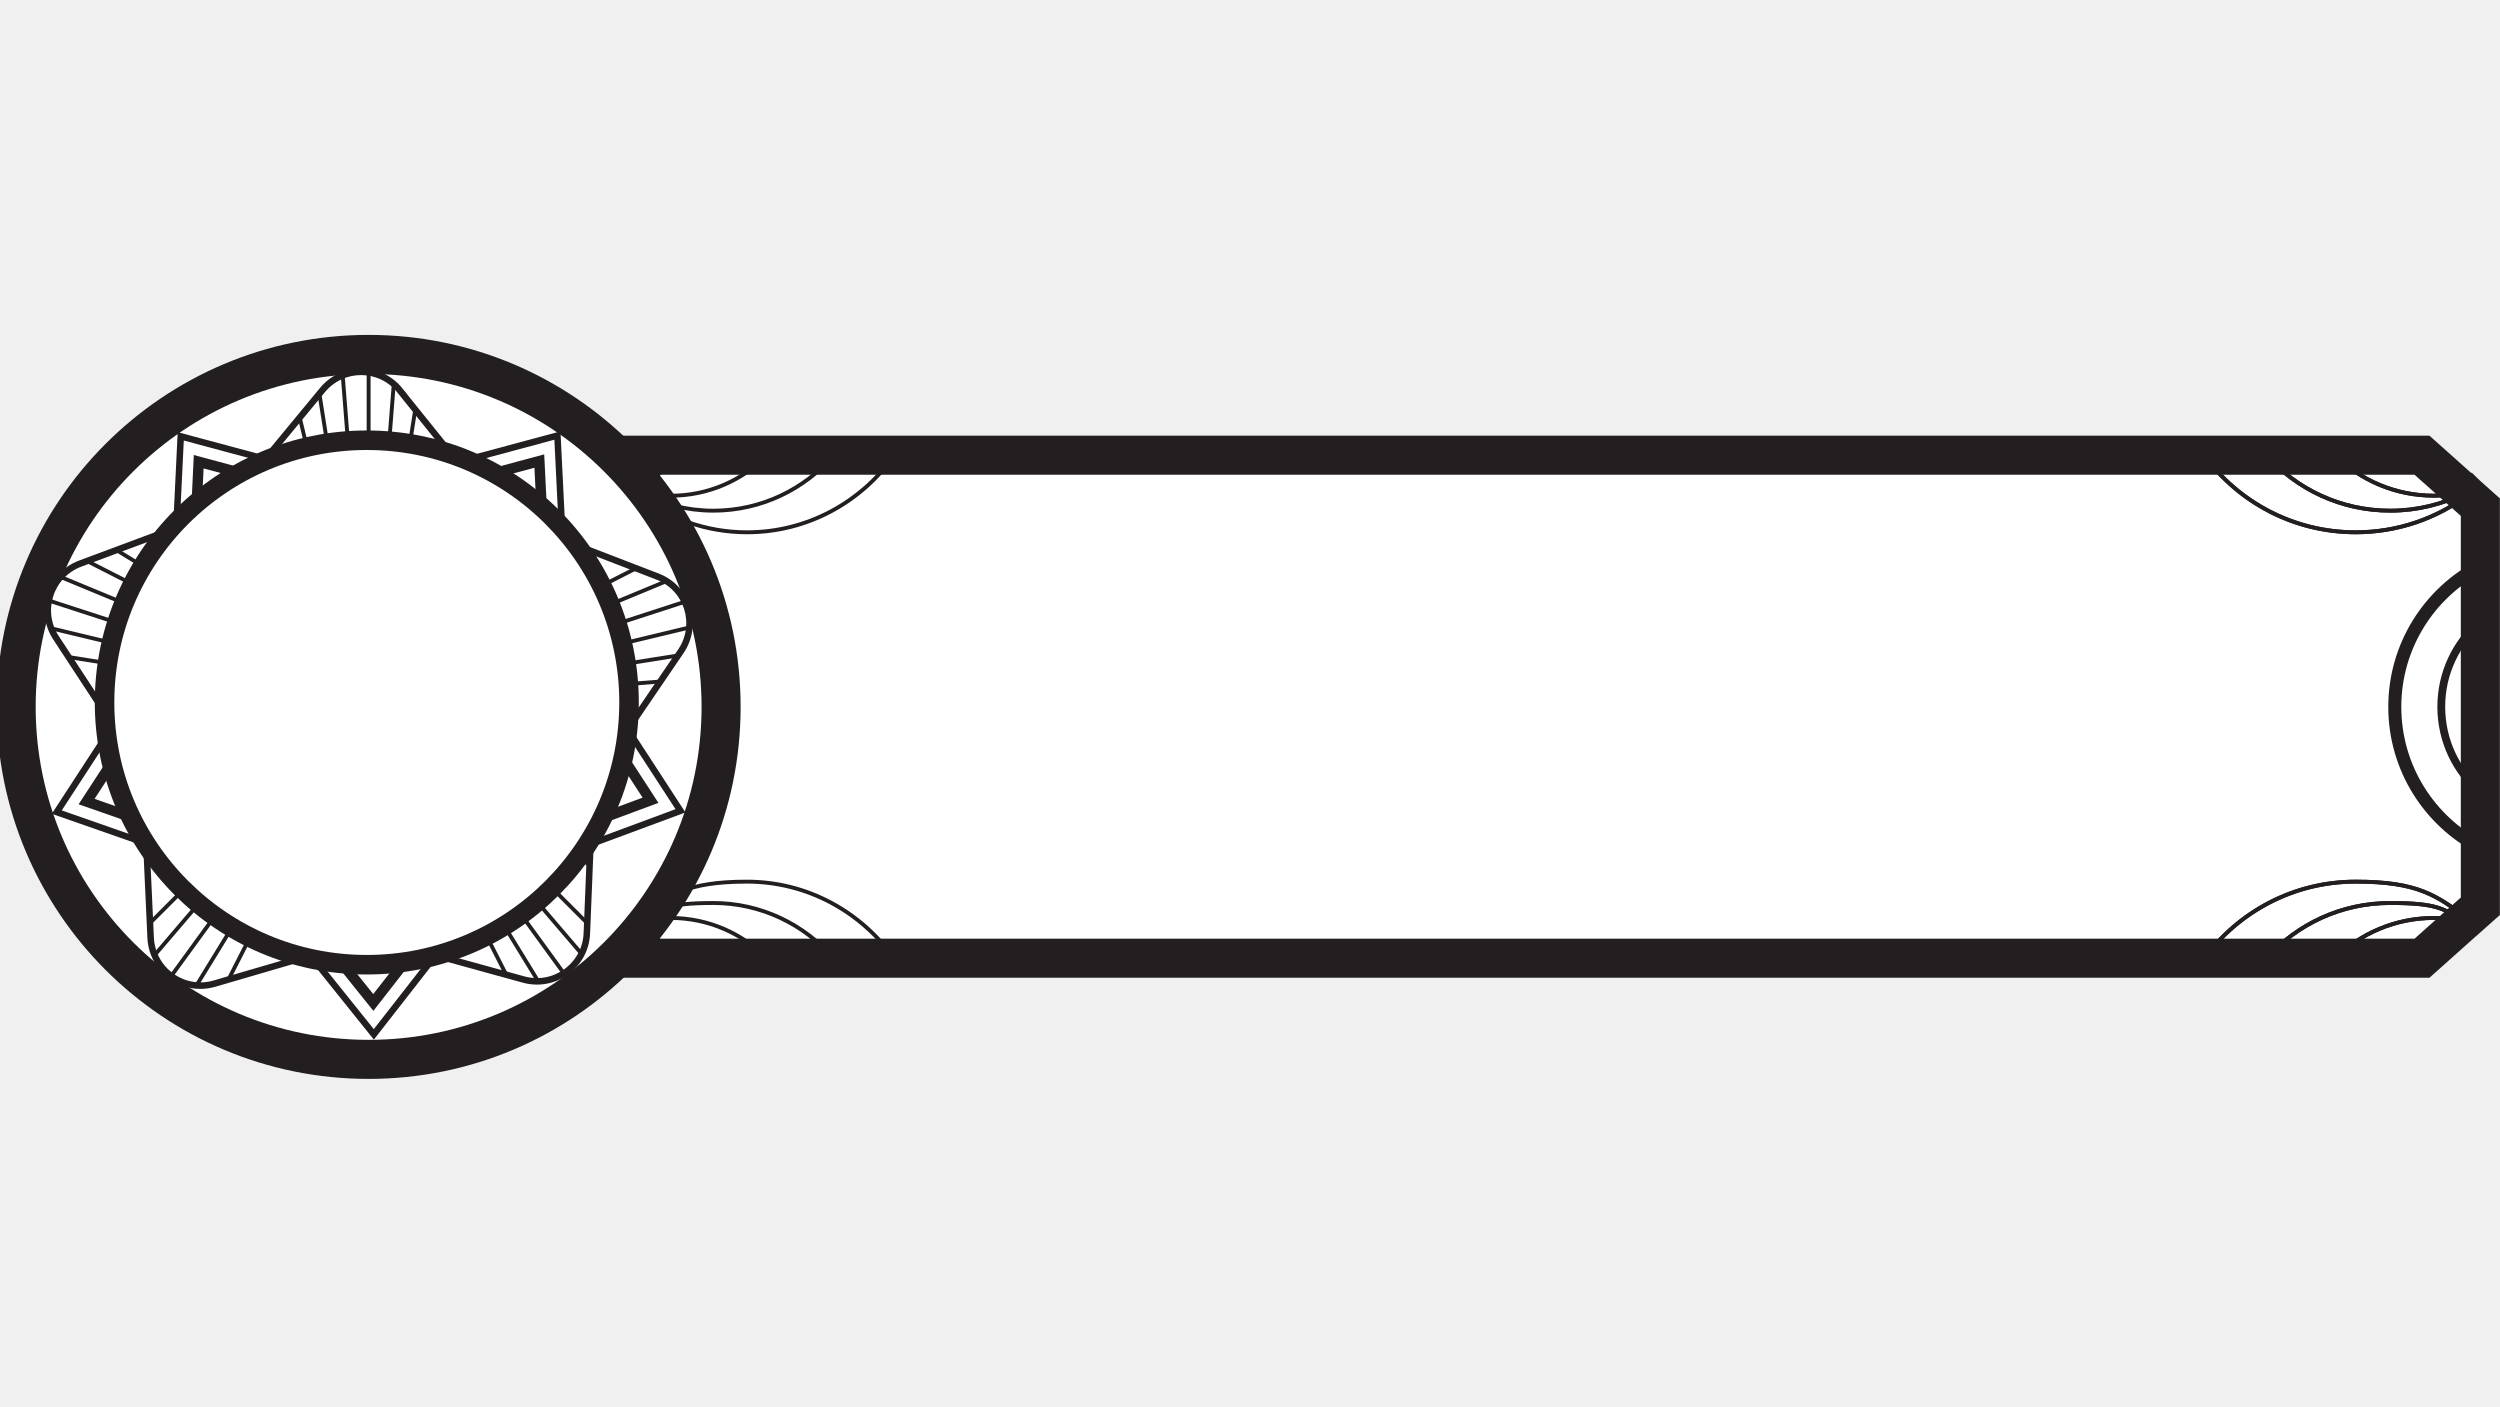
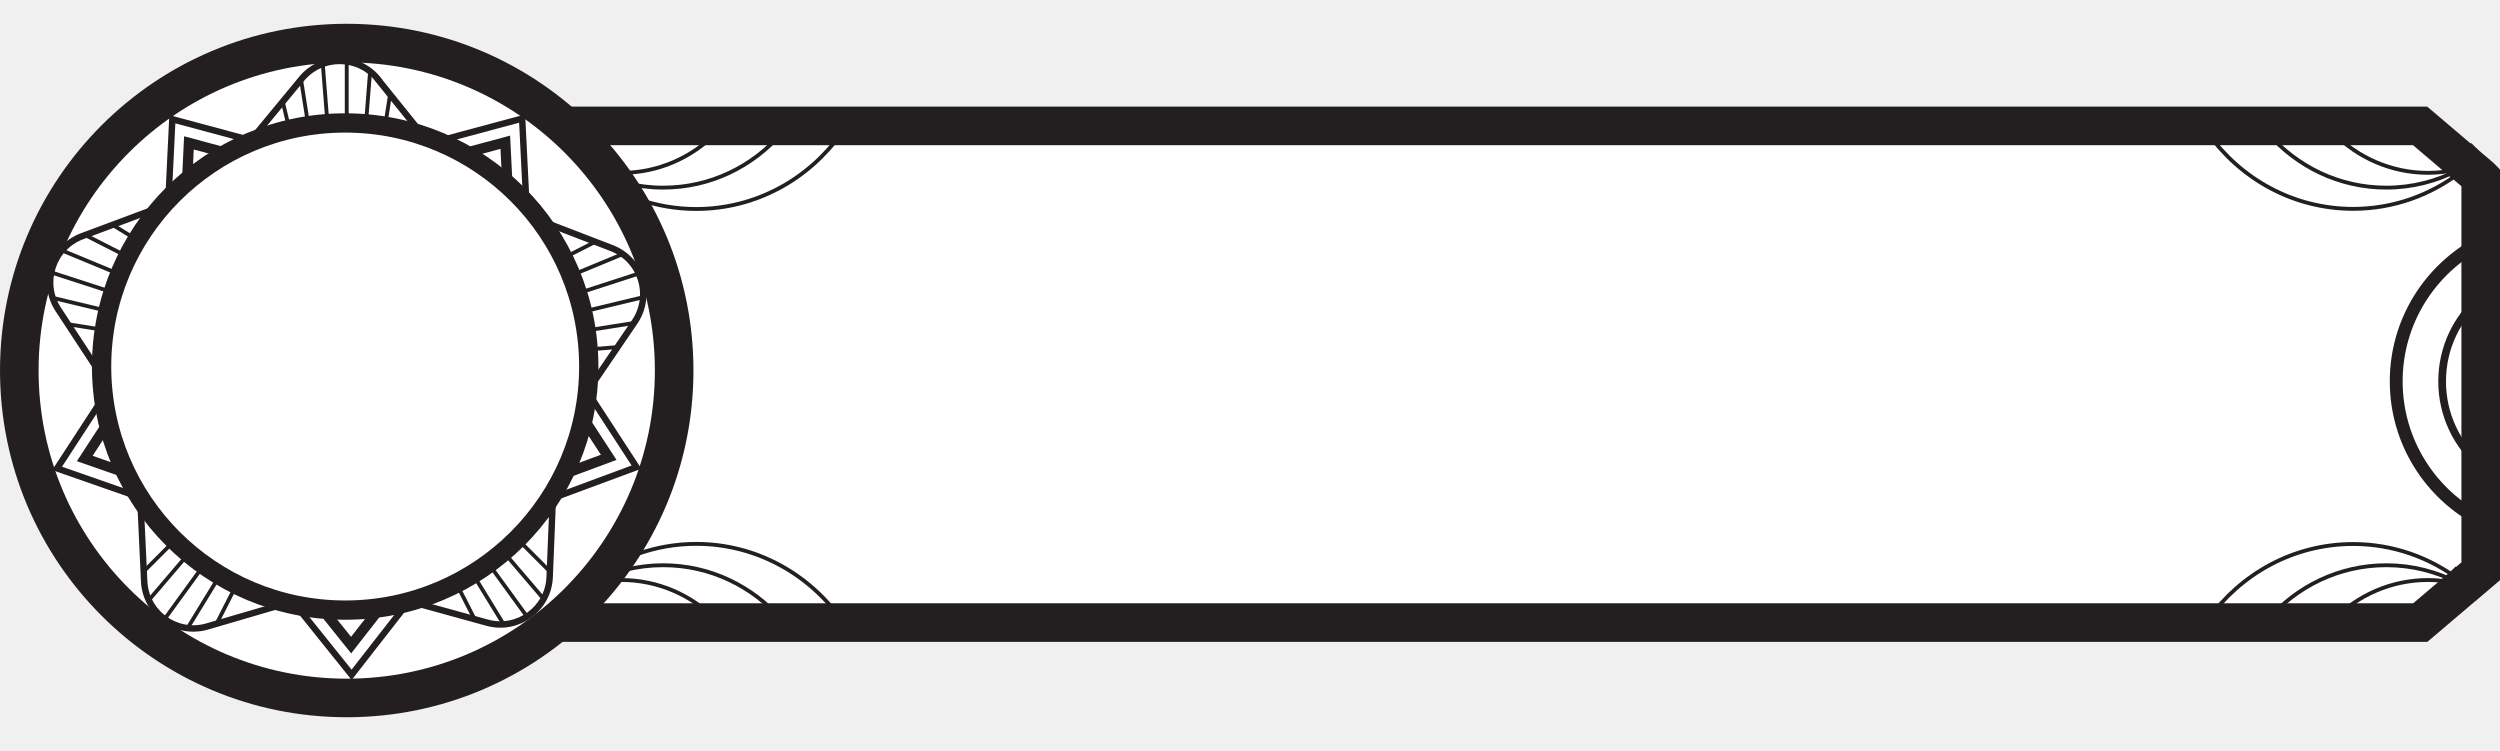
- <svg xmlns="http://www.w3.org/2000/svg" version="1.1" viewBox="0 0 1920 1080">
+ <svg xmlns="http://www.w3.org/2000/svg" version="1.1" viewBox="0 0 1943.9 583.7">
  <defs>
    <style>
      .st0 {
        stroke-width: 5px;
      }

      .st0, .st1, .st2, .st3, .st4, .st5, .st6, .st7 {
        stroke: #231f20;
        stroke-miterlimit: 10;
      }

      .st0, .st1, .st2, .st5, .st6 {
        fill: #fff;
      }

      .st1 {
        stroke-width: 30px;
      }

      .st2, .st7 {
        stroke-width: 3px;
      }

      .st3 {
        stroke-width: 6px;
      }

      .st3, .st4, .st7 {
        fill: none;
      }

      .st8 {
        fill: #231f20;
      }

      .st4 {
        stroke-width: 10px;
      }

      .st5 {
        stroke-width: 8px;
      }

      .st9 {
        opacity: .3;
      }

      .st10 {
        display: none;
      }

      .st6 {
        stroke-width: 15px;
      }
    </style>
  </defs>
  <g id="Layer_1" class="st10">
    <g class="st9">
-       <path class="st8" d="M260.3,246.8c-3.2,1.3-4.8,5-3.5,8.2.3.8,2.2,5.2,5.7,11.9-38.6,1.4-75.1,10.6-108.1,26.5,31.5-3.7,80.9-1,128,8.4.8,0,1.4,0,2.1,0,2.5,3.3,5.2,6.7,8,10.2-215-50.2-270.9,58.3-270.9,58.3,18.9-19.4,40.9-33.2,64.2-42.8,7.1-1.9,14.2-3.5,21.2-4.9C42.1,372.2,0,450.3,0,538.2s42.1,166,107,215.6c-7.1-1.4-14.1-3-21.2-4.9-23.3-9.6-45.3-23.5-64.2-42.8,0,0,55.9,108.5,270.9,58.3-2.9,3.4-5.5,6.8-8,10.2-.6,0-1.2,0-2.1,0-47.1,9.4-96.5,12.1-128,8.4,32.9,15.8,69.5,25.1,108.1,26.4-3.5,6.7-5.4,11.2-5.7,11.9-1.3,3.2.2,6.9,3.5,8.2,3.2,1.3,6.9-.2,8.2-3.5.1-.2,50.9-96.6,116.9-114.8,19.6-5.4,39.2-10.8,60.3-11.4-34.3,36.8-80,62.9-131.6,72.2-13.9,13.7-20,26.4-22.1,36.9,38.2-2.8,74.1-13.6,106.3-30.6l36.2-23.2c4.5-3.4,8.9-6.9,13.1-10.6h1395.5l3.4-5.7c9.7-16.3,40.3-61.1,64.9-72.7l6.7-3.1v-250l-6.7-3.1c-24.7-11.6-55.2-56.4-64.9-72.7l-3.4-5.7H447.7c-4.3-3.7-8.6-7.2-13.1-10.6l-36.2-23.2c-32.2-17-68.2-27.8-106.3-30.6,2.1,10.6,8.2,23.2,22.1,36.9,51.6,9.3,97.3,35.4,131.6,72.3-21.1-.6-40.6-6-60.3-11.4-66.1-18.1-116.8-114.5-116.9-114.8-1.3-3.2-5-4.8-8.2-3.5M471.7,721.4c5.5-5.9,10.7-12.1,15.6-18.5,20.7,3.4,42.1,9.4,64.3,18.5h-79.9ZM1894.9,648.9c-28,17.2-55.3,57.5-64.8,72.5h-72.6c43.7-18.8,106.8-52.1,137.4-97.6v25.1ZM1830.1,354.9c9.5,15,36.8,55.4,64.8,72.5v25.1c-30.6-45.5-93.7-78.8-137.4-97.6h72.6ZM471.7,354.9h79.9c-22.2,9.1-43.6,15.1-64.3,18.5-4.9-6.4-10.1-12.6-15.6-18.5M582.3,355h0s1140.8,0,1140.8,0c40.5,15.1,146.9,60.1,171.7,124.7v117.1c-24.8,64.6-131.2,109.6-171.7,124.7H582.3c-30.1-14.9-59-24.7-86.7-30,30.1-43.6,47.8-96.4,47.8-153.3s-17.7-109.7-47.8-153.3c27.7-5.3,56.6-15.1,86.7-29.9M320,340c16.6,14.4,36.7,27.6,60.9,36.8,23.9,9.1,49.3,13,75.9,12.3,33,40.8,52.9,92.6,52.9,149s-19.9,108.3-52.9,149c-26.7-.7-52.1,3.2-75.9,12.3-24.2,9.2-44.3,22.4-60.9,36.8-23.5,8.2-72.6,22.5-131.9,24.2-90-33.9-154.3-120.6-154.3-222.3s64.4-188.4,154.3-222.3c59.3,1.6,108.3,15.9,131.9,24.1" />
+       <path class="st8" d="M284.2.5c-3.2,1.3-4.8,5-3.5,8.2.3.8,2.2,5.2,5.7,11.9-38.6,1.4-75.1,10.6-108.1,26.5,31.5-3.7,80.9-1,128,8.4.8,0,1.4,0,2.1,0,2.5,3.3,5.2,6.7,8,10.2C101.4,15.4,45.5,124,45.5,124c18.9-19.4,40.9-33.2,64.2-42.8,7.1-1.9,14.2-3.5,21.2-4.9C66,125.9,23.9,204,23.9,291.9s42.1,166,107,215.6c-7.1-1.4-14.1-3-21.2-4.9-23.3-9.6-45.3-23.5-64.2-42.8,0,0,55.9,108.5,270.9,58.3-2.9,3.4-5.5,6.8-8,10.2-.6,0-1.2,0-2.1,0-47.1,9.4-96.5,12.1-128,8.4,32.9,15.8,69.5,25.1,108.1,26.4-3.5,6.7-5.4,11.2-5.7,11.9-1.3,3.2.2,6.9,3.5,8.2,3.2,1.3,6.9-.2,8.2-3.5.1-.2,50.9-96.6,116.9-114.8,19.6-5.4,39.2-10.8,60.3-11.4-34.3,36.8-80,62.9-131.6,72.2-13.9,13.7-20,26.4-22.1,36.9,38.2-2.8,74.1-13.6,106.3-30.6l36.2-23.2c4.5-3.4,8.9-6.9,13.1-10.6h1395.5l3.4-5.7c9.7-16.3,40.3-61.1,64.9-72.7l6.7-3.1v-250l-6.7-3.1c-24.7-11.6-55.2-56.4-64.9-72.7l-3.4-5.7H471.6c-4.3-3.7-8.6-7.2-13.1-10.6l-36.2-23.2c-32.2-17-68.2-27.8-106.3-30.6,2.1,10.6,8.2,23.2,22.1,36.9,51.6,9.3,97.3,35.4,131.6,72.3-21.1-.6-40.6-6-60.3-11.4C343.3,100.6,292.5,4.2,292.4,3.9c-1.3-3.2-5-4.8-8.2-3.5M495.6,475.1c5.5-5.9,10.7-12.1,15.6-18.5,20.7,3.4,42.1,9.4,64.3,18.5h-79.9ZM1918.8,402.6c-28,17.2-55.3,57.5-64.8,72.5h-72.6c43.7-18.8,106.8-52.1,137.4-97.6v25.1ZM1854,108.6c9.5,15,36.8,55.4,64.8,72.5v25.1c-30.6-45.5-93.7-78.8-137.4-97.6h72.6ZM495.6,108.6h79.9c-22.2,9.1-43.6,15.1-64.3,18.5-4.9-6.4-10.1-12.6-15.6-18.5M606.2,108.6h0s1140.8,0,1140.8,0c40.5,15.1,146.9,60.1,171.7,124.7v117.1c-24.8,64.6-131.2,109.6-171.7,124.7H606.2c-30.1-14.9-59-24.7-86.7-30,30.1-43.6,47.8-96.4,47.8-153.3s-17.7-109.7-47.8-153.3c27.7-5.3,56.6-15.1,86.7-29.9M343.9,93.7c16.6,14.4,36.7,27.6,60.9,36.8,23.9,9.1,49.3,13,75.9,12.3,33,40.8,52.9,92.6,52.9,149s-19.9,108.3-52.9,149c-26.7-.7-52.1,3.2-75.9,12.3-24.2,9.2-44.3,22.4-60.9,36.8-23.5,8.2-72.6,22.5-131.9,24.2-90-33.9-154.3-120.6-154.3-222.3S122,103.5,212,69.6c59.3,1.6,108.3,15.9,131.9,24.1" />
    </g>
  </g>
  <g id="Layer_2">
-     <path class="st1" d="M1904.9,389.7v306.3c-3.7,3.3-7,6.3-10.2,9.1-.2.1-.4.3-.5.5-.5.5-1,.9-1.6,1.4-.2.2-.3.3-.5.4,0,0,0,0,0,0,0,0-.2.2-.3.2-10.4,9.3-19.1,17-31.7,28.3H471.6c-17.5-15.6-27.3-24.4-44.8-40v-306.3c17.5-15.6,27.3-24.4,44.8-40h1388.5c12.7,11.3,21.3,19,31.7,28.3,0,0,.2.2.3.2,0,0,0,0,.1,0,.2.2.3.3.5.4.5.5,1,.9,1.5,1.4.2.2.3.3.5.5,3.1,2.8,6.5,5.8,10.2,9.1Z" />
-     <path class="st3" d="M1904.9,477.5v130.7c-18.4-15.8-30-39.2-30-65.4s11.7-49.6,30-65.3Z" />
-     <path class="st4" d="M1904.9,434.8v216.2c-39-20.3-65.7-61.1-65.7-108.1s26.7-87.8,65.7-108.1Z" />
+     <path class="st1" d="M1928.9,137.9v306.3c-3.9,3.3-7.4,6.3-10.7,9.1-.2.1-.4.3-.5.5-.5.5-1.1.9-1.6,1.4-.2.2-.3.3-.5.4,0,0,0,0-.1,0,0,0-.2.2-.3.2-10.9,9.3-20,17-33.3,28.3H424.8c-18.4-15.6-28.7-24.4-47-40V137.9c18.4-15.6,28.7-24.4,47-40h1457c13.3,11.3,22.3,19,33.3,28.3,0,0,.2.2.3.2,0,0,0,0,.1,0,.2.2.3.3.5.4.5.5,1.1.9,1.6,1.4.2.2.4.3.5.5,3.3,2.8,6.8,5.8,10.7,9.1Z" />
+     <path class="st3" d="M1928.9,231.2v130.7c-18.4-15.8-30-39.2-30-65.4s11.7-49.6,30-65.3Z" />
+     <path class="st4" d="M1928.9,188.4v216.2c-39-20.3-65.7-61.1-65.7-108.1s26.7-87.8,65.7-108.1Z" />
    <g>
-       <path class="st7" d="M1893.2,378c-7.7,1.7-15.7,2.7-23.9,2.7-29.6,0-56.4-11.8-75.9-31h71.6c11.3,11.3,19,19,28.3,28.3Z" />
-       <path class="st7" d="M1895.1,377.6c-.5.3-1,.5-1.5.8-17.4,8.8-37,13.8-57.9,13.8-37.8,0-71.7-16.4-95.1-42.5h124.3c11.3,11.3,19,19,28.3,28.3.6-.1,1.2-.3,1.8-.4Z" />
-       <path class="st7" d="M1895.4,380.2c-24,17.9-53.9,28.6-86.2,28.6-47.8,0-90.1-23.2-116.4-59h172.1c11.3,11.3,19,19,28.3,28.3.6-.1,1.2-.3,1.8-.4-.5.3-1,.5-1.5.8.6.6,1.2,1.2,1.8,1.8Z" />
+       <path class="st7" d="M1911.2,131.7c-7.5,1.7-15.2,2.7-23.2,2.7-28.7,0-54.7-11.8-73.7-31h69.5c11,11.3,18.4,19,27.5,28.3Z" />
+       <path class="st7" d="M1913,131.3c-.5.3-1,.5-1.4.8-16.9,8.8-35.9,13.8-56.1,13.8-36.7,0-69.6-16.4-92.3-42.5h120.6c11,11.3,18.4,19,27.5,28.3.6-.1,1.2-.3,1.8-.4Z" />
+       <path class="st7" d="M1913.3,133.8c-23.3,17.9-52.3,28.6-83.6,28.6-46.4,0-87.5-23.2-113-59h167c11,11.3,18.4,19,27.5,28.3.6-.1,1.2-.3,1.8-.4-.5.3-1,.5-1.4.8.6.6,1.2,1.2,1.8,1.8Z" />
+     </g>
+     <circle class="st1" cx="269.6" cy="288.1" r="254.6" />
+     <polygon class="st0" points="406 92.2 413.2 237.6 494.9 363.2 360.5 413 273.4 524.7 183.7 412.9 44.4 364.2 127 237.4 134 92.7 268.9 129 406 92.2" />
+     <polygon class="st5" points="392.9 110.6 399.4 242.1 473.3 355.6 351.8 400.7 273 501.6 191.9 400.5 65.9 356.5 140.7 241.8 146.9 111.1 268.9 143.9 392.9 110.6" />
+     <path class="st0" d="M293.9,61.8l65,80.7c4.2,5.3,9.8,9.3,16.1,11.7l100.6,38.7c23.1,8.9,31.8,36.9,17.9,57.4l-55.6,81.8c-4,5.9-6.3,12.9-6.6,20l-3.9,96.6c-1,24.7-24.7,42-48.5,35.5l-96.6-26.6c-6.9-1.9-14.1-1.8-20.9.2l-100.2,29.3c-23.9,7-47.9-10.2-49.1-35.1l-5-107.3c-.3-6.9-2.5-13.5-6.2-19.3l-55.6-84.8c-13.5-20.6-4.4-48.4,18.7-57l90.8-33.9c6.3-2.4,11.9-6.3,16.2-11.5l63.5-76.9c15.5-18.7,44.2-18.6,59.5.4Z" />
+     <g>
+       <line class="st2" x1="269.6" y1="456.4" x2="269.6" y2="286.4" />
+       <line class="st2" x1="283.1" y1="458" x2="269.6" y2="286.4" />
+       <line class="st2" x1="297.4" y1="461.9" x2="269.6" y2="286.4" />
+       <line class="st2" x1="312.8" y1="466.1" x2="269.6" y2="286.4" />
+       <line class="st2" x1="329.5" y1="470.7" x2="269.6" y2="286.4" />
+       <line class="st2" x1="369.1" y1="481.6" x2="269.6" y2="286.4" />
+       <line class="st2" x1="392.2" y1="486.4" x2="269.6" y2="286.4" />
+       <line class="st2" x1="410.7" y1="480.7" x2="269.6" y2="286.4" />
+       <line class="st2" x1="423.5" y1="466.6" x2="269.6" y2="286.4" />
+       <line class="st2" x1="427.6" y1="444.4" x2="269.6" y2="286.4" />
+       <line class="st2" x1="429.3" y1="402.4" x2="269.6" y2="286.4" />
+       <line class="st2" x1="430" y1="384.7" x2="269.6" y2="286.4" />
+       <line class="st2" x1="430.6" y1="368.5" x2="269.6" y2="286.4" />
+       <line class="st2" x1="431.2" y1="353.4" x2="269.6" y2="286.4" />
+       <line class="st2" x1="433.8" y1="339.8" x2="269.6" y2="286.4" />
+       <line class="st2" x1="441.1" y1="327.6" x2="269.6" y2="286.4" />
+       <line class="st2" x1="449.7" y1="315" x2="269.6" y2="286.4" />
+       <line class="st2" x1="458.9" y1="301.3" x2="269.6" y2="286.4" />
+       <line class="st2" x1="480.3" y1="269.9" x2="269.6" y2="286.4" />
+       <line class="st2" x1="493.1" y1="251.1" x2="269.6" y2="286.4" />
+       <line class="st2" x1="501.3" y1="230.8" x2="269.6" y2="286.4" />
+       <line class="st2" x1="497.9" y1="212.3" x2="269.6" y2="286.4" />
+       <line class="st2" x1="484.8" y1="197.3" x2="269.6" y2="286.4" />
+       <line class="st2" x1="462.7" y1="188.1" x2="269.6" y2="286.4" />
+       <line class="st2" x1="425" y1="173.5" x2="269.6" y2="286.4" />
+       <line class="st2" x1="409" y1="167.4" x2="269.6" y2="286.4" />
+       <line class="st2" x1="394.3" y1="161.7" x2="269.6" y2="286.4" />
+       <line class="st2" x1="380.6" y1="156.5" x2="269.6" y2="286.4" />
+       <line class="st2" x1="368.1" y1="150.9" x2="269.6" y2="286.4" />
+       <line class="st2" x1="358.3" y1="141.8" x2="269.6" y2="286.4" />
+       <line class="st2" x1="349.1" y1="130.4" x2="269.6" y2="286.4" />
+       <line class="st2" x1="339.3" y1="118.2" x2="269.6" y2="286.4" />
+       <line class="st2" x1="328.6" y1="104.9" x2="269.6" y2="286.4" />
+       <line class="st2" x1="303.3" y1="73.5" x2="269.6" y2="286.4" />
+       <line class="st2" x1="287.8" y1="55.1" x2="269.6" y2="286.4" />
+       <line class="st2" x1="269.6" y1="286.4" x2="269.6" y2="46.6" />
+       <line class="st2" x1="269.6" y1="286.4" x2="250.9" y2="48.7" />
+       <line class="st2" x1="269.6" y1="286.4" x2="234.1" y2="62" />
+       <line class="st2" x1="269.6" y1="286.4" x2="219.9" y2="79.2" />
+       <line class="st2" x1="269.6" y1="286.4" x2="195.8" y2="108.3" />
+       <line class="st2" x1="269.6" y1="286.4" x2="185.3" y2="121" />
+       <line class="st2" x1="269.6" y1="286.4" x2="175.5" y2="132.9" />
+       <line class="st2" x1="269.6" y1="286.4" x2="165.8" y2="143.6" />
+       <line class="st2" x1="269.6" y1="286.4" x2="153.4" y2="150.4" />
+       <line class="st2" x1="269.6" y1="286.4" x2="138.9" y2="155.8" />
+       <line class="st2" x1="269.6" y1="286.4" x2="123.4" y2="161.6" />
+       <line class="st2" x1="269.6" y1="286.4" x2="87.6" y2="174.9" />
+       <line class="st2" x1="269.6" y1="286.4" x2="66.3" y2="182.8" />
+       <line class="st2" x1="269.6" y1="286.4" x2="47.1" y2="194.3" />
+       <line class="st2" x1="269.6" y1="286.4" x2="38.5" y2="211.4" />
+       <line class="st2" x1="269.6" y1="286.4" x2="40.2" y2="231.4" />
+       <line class="st2" x1="269.6" y1="286.4" x2="52.8" y2="252.1" />
+       <line class="st2" x1="269.6" y1="286.4" x2="75.3" y2="286.4" />
+       <line class="st2" x1="269.6" y1="286.4" x2="84.8" y2="301" />
+       <line class="st2" x1="269.6" y1="286.4" x2="93.5" y2="314.3" />
+       <line class="st2" x1="269.6" y1="286.4" x2="101.7" y2="326.8" />
+       <line class="st2" x1="269.6" y1="286.4" x2="106.5" y2="339.4" />
+       <line class="st2" x1="269.6" y1="286.4" x2="107.5" y2="353.6" />
+       <line class="st2" x1="269.6" y1="286.4" x2="108.2" y2="368.7" />
+       <line class="st2" x1="269.6" y1="286.4" x2="108.9" y2="384.9" />
+       <line class="st2" x1="269.6" y1="286.4" x2="109.7" y2="402.6" />
+       <line class="st2" x1="269.6" y1="286.4" x2="111.7" y2="444.4" />
+       <line class="st2" x1="269.6" y1="286.4" x2="115" y2="467.5" />
+       <line class="st2" x1="269.6" y1="286.4" x2="127.1" y2="482.6" />
+       <line class="st2" x1="269.6" y1="286.4" x2="145.3" y2="489.3" />
+       <line class="st2" x1="269.6" y1="286.4" x2="168.4" y2="485" />
+       <line class="st2" x1="269.6" y1="286.4" x2="208.9" y2="473.2" />
+       <line class="st2" x1="269.6" y1="286.4" x2="226" y2="468.2" />
+       <line class="st2" x1="269.6" y1="286.4" x2="241.5" y2="463.7" />
+       <line class="st2" x1="269.6" y1="286.4" x2="256" y2="459.5" />
+     </g>
+     <circle class="st6" cx="268.4" cy="285" r="189.4" />
+     <g>
+       <path class="st7" d="M1911.2,453.7c-7.5-1.7-15.2-2.7-23.2-2.7-28.7,0-54.7,11.8-73.7,31h69.5c11-11.3,18.4-19,27.5-28.3Z" />
+       <path class="st7" d="M1913,454.1c-.5-.3-1-.5-1.4-.8-16.9-8.8-35.9-13.8-56.1-13.8-36.7,0-69.6,16.4-92.3,42.5h120.6c11-11.3,18.4-19,27.5-28.3.6.1,1.2.3,1.8.4Z" />
+       <path class="st7" d="M1913.3,451.6c-23.3-17.9-52.3-28.6-83.6-28.6-46.4,0-87.5,23.2-113,59h167c11-11.3,18.4-19,27.5-28.3.6.1,1.2.3,1.8.4-.5-.3-1-.5-1.4-.8.6-.6,1.2-1.2,1.8-1.8Z" />
    </g>
    <g>
-       <path class="st7" d="M1869.3,705c8.2,0,16.2.9,23.9,2.7-9.3,9.3-17,17-28.3,28.3h-71.6c19.6-19.2,46.4-31,75.9-31Z" />
-       <path class="st7" d="M1895,708.1c-.6-.2-1.2-.3-1.8-.4-9.3,9.3-17,17-28.3,28.3h-124.3c23.4-26.1,57.3-42.5,95.1-42.5s40.5,5,57.9,13.8c.5.2,1,.5,1.4.8Z" />
-       <path class="st7" d="M1893.6,707.4c.5.2,1,.5,1.4.8-.6-.2-1.2-.3-1.8-.4-9.3,9.3-17,17-28.3,28.3h-172.1c26.3-35.8,68.6-59,116.4-59s62.1,10.6,86.2,28.5c-.6.6-1.2,1.2-1.8,1.8Z" />
+       <path class="st7" d="M459.9,131.7c7.5,1.7,15.2,2.7,23.2,2.7,28.7,0,54.7-11.8,73.7-31h-69.5" />
+       <path class="st7" d="M459.9,131.7c-.6-.1-1.2-.3-1.8-.4.5.3,1,.5,1.4.8,16.9,8.8,35.9,13.8,56.1,13.8,36.7,0,69.6-16.4,92.3-42.5h-120.6" />
+       <path class="st7" d="M459.9,131.7c-.6-.1-1.2-.3-1.8-.4.5.3,1,.5,1.4.8-.6.6-1.2,1.2-1.8,1.8,23.3,17.9,52.3,28.6,83.6,28.6,46.4,0,87.5-23.2,113-59h-167" />
    </g>
    <g>
-       <path class="st7" d="M1893.2,378c-7.7,1.7-15.7,2.7-23.9,2.7-29.6,0-56.4-11.8-75.9-31h71.6c11.3,11.3,19,19,28.3,28.3Z" />
-       <path class="st7" d="M1895.1,377.6c-.5.3-1,.5-1.5.8-17.4,8.8-37,13.8-57.9,13.8-37.8,0-71.7-16.4-95.1-42.5h124.3c11.3,11.3,19,19,28.3,28.3.6-.1,1.2-.3,1.8-.4Z" />
-       <path class="st7" d="M1895.4,380.2c-24,17.9-53.9,28.6-86.2,28.6-47.8,0-90.1-23.2-116.4-59h172.1c11.3,11.3,19,19,28.3,28.3.6-.1,1.2-.3,1.8-.4-.5.3-1,.5-1.5.8.6.6,1.2,1.2,1.8,1.8Z" />
-     </g>
-     <g>
-       <path class="st7" d="M1869.3,705c8.2,0,16.2.9,23.9,2.7-9.3,9.3-17,17-28.3,28.3h-71.6c19.6-19.2,46.4-31,75.9-31Z" />
-       <path class="st7" d="M1895,708.1c-.6-.2-1.2-.3-1.8-.4-9.3,9.3-17,17-28.3,28.3h-124.3c23.4-26.1,57.3-42.5,95.1-42.5s40.5,5,57.9,13.8c.5.2,1,.5,1.4.8Z" />
-       <path class="st7" d="M1893.6,707.4c.5.2,1,.5,1.4.8-.6-.2-1.2-.3-1.8-.4-9.3,9.3-17,17-28.3,28.3h-172.1c26.3-35.8,68.6-59,116.4-59s62.1,10.6,86.2,28.5c-.6.6-1.2,1.2-1.8,1.8Z" />
-     </g>
-     <g>
-       <circle class="st1" cx="283.1" cy="542.9" r="270.7" />
-       <polygon class="st0" points="428.1 334.5 435.7 489.1 522.6 622.7 379.7 675.7 287.1 794.4 191.7 675.5 43.6 623.7 131.4 488.9 138.8 335.1 282.3 373.7 428.1 334.5" />
-       <polygon class="st5" points="414.2 354.1 421.1 493.9 499.6 614.6 370.5 662.5 286.7 769.9 200.4 662.4 66.5 615.6 146 493.6 152.6 354.6 282.3 389.5 414.2 354.1" />
-       <path class="st0" d="M307.1,299.9l71.4,88.7c4.2,5.3,9.8,9.3,16.1,11.7l110.4,42.5c23.1,8.9,31.8,36.9,17.9,57.4l-61.3,90.1c-4,5.9-6.3,12.9-6.6,20l-4.3,106.5c-1,24.7-24.7,42-48.5,35.5l-106.3-29.3c-6.9-1.9-14.1-1.8-20.9.2l-110.2,32.2c-23.9,7-47.9-10.2-49.1-35.1l-5.4-117.9c-.3-6.9-2.5-13.5-6.2-19.3l-61.1-93.3c-13.5-20.6-4.4-48.4,18.7-57l100-37.3c6.3-2.4,11.9-6.3,16.2-11.5l69.8-84.5c15.5-18.7,44.2-18.6,59.5.4Z" />
-       <g>
-         <line class="st2" x1="283.1" y1="721.7" x2="283.1" y2="541.1" />
-         <line class="st2" x1="297.4" y1="723.4" x2="283.1" y2="541.1" />
-         <line class="st2" x1="312.6" y1="727.6" x2="283.1" y2="541.1" />
-         <line class="st2" x1="328.9" y1="732.1" x2="283.1" y2="541.1" />
-         <line class="st2" x1="346.7" y1="737" x2="283.1" y2="541.1" />
-         <line class="st2" x1="388.8" y1="748.6" x2="283.1" y2="541.1" />
-         <line class="st2" x1="413.4" y1="753.7" x2="283.1" y2="541.1" />
-         <line class="st2" x1="433.1" y1="747.6" x2="283.1" y2="541.1" />
-         <line class="st2" x1="446.7" y1="732.6" x2="283.1" y2="541.1" />
-         <line class="st2" x1="451" y1="709" x2="283.1" y2="541.1" />
-         <line class="st2" x1="452.8" y1="664.4" x2="283.1" y2="541.1" />
-         <line class="st2" x1="453.6" y1="645.6" x2="283.1" y2="541.1" />
-         <line class="st2" x1="454.3" y1="628.3" x2="283.1" y2="541.1" />
-         <line class="st2" x1="454.9" y1="612.3" x2="283.1" y2="541.1" />
-         <line class="st2" x1="457.7" y1="597.8" x2="283.1" y2="541.1" />
-         <line class="st2" x1="465.4" y1="584.8" x2="283.1" y2="541.1" />
-         <line class="st2" x1="474.5" y1="571.4" x2="283.1" y2="541.1" />
-         <line class="st2" x1="484.4" y1="556.9" x2="283.1" y2="541.1" />
-         <line class="st2" x1="507.1" y1="523.4" x2="283.1" y2="541.1" />
-         <line class="st2" x1="520.7" y1="503.4" x2="283.1" y2="541.1" />
-         <line class="st2" x1="529.4" y1="481.9" x2="283.1" y2="541.1" />
-         <line class="st2" x1="525.8" y1="462.2" x2="283.1" y2="541.1" />
-         <line class="st2" x1="511.8" y1="446.3" x2="283.1" y2="541.1" />
-         <line class="st2" x1="488.4" y1="436.5" x2="283.1" y2="541.1" />
-         <line class="st2" x1="448.3" y1="421" x2="283.1" y2="541.1" />
-         <line class="st2" x1="431.3" y1="414.5" x2="283.1" y2="541.1" />
-         <line class="st2" x1="415.7" y1="408.5" x2="283.1" y2="541.1" />
-         <line class="st2" x1="401.1" y1="402.9" x2="283.1" y2="541.1" />
-         <line class="st2" x1="387.8" y1="396.9" x2="283.1" y2="541.1" />
-         <line class="st2" x1="377.3" y1="387.2" x2="283.1" y2="541.1" />
-         <line class="st2" x1="367.6" y1="375.1" x2="283.1" y2="541.1" />
-         <line class="st2" x1="357.2" y1="362.2" x2="283.1" y2="541.1" />
-         <line class="st2" x1="345.8" y1="348" x2="283.1" y2="541.1" />
-         <line class="st2" x1="318.9" y1="314.7" x2="283.1" y2="541.1" />
-         <line class="st2" x1="302.4" y1="295.1" x2="283.1" y2="541.1" />
-         <line class="st2" x1="283.1" y1="541.1" x2="283.1" y2="286.1" />
-         <line class="st2" x1="283.1" y1="541.1" x2="263.2" y2="288.2" />
-         <line class="st2" x1="283.1" y1="541.1" x2="245.3" y2="302.4" />
-         <line class="st2" x1="283.1" y1="541.1" x2="230.2" y2="320.7" />
-         <line class="st2" x1="283.1" y1="541.1" x2="204.6" y2="351.6" />
-         <line class="st2" x1="283.1" y1="541.1" x2="193.4" y2="365.1" />
-         <line class="st2" x1="283.1" y1="541.1" x2="183" y2="377.8" />
-         <line class="st2" x1="283.1" y1="541.1" x2="172.7" y2="389.2" />
-         <line class="st2" x1="283.1" y1="541.1" x2="159.5" y2="396.4" />
-         <line class="st2" x1="283.1" y1="541.1" x2="144.1" y2="402.1" />
-         <line class="st2" x1="283.1" y1="541.1" x2="127.6" y2="408.3" />
-         <line class="st2" x1="283.1" y1="541.1" x2="89.5" y2="422.5" />
-         <line class="st2" x1="283.1" y1="541.1" x2="66.9" y2="430.9" />
-         <line class="st2" x1="283.1" y1="541.1" x2="46.5" y2="443.1" />
-         <line class="st2" x1="283.1" y1="541.1" x2="37.4" y2="461.2" />
-         <line class="st2" x1="283.1" y1="541.1" x2="39.1" y2="482.5" />
-         <line class="st2" x1="283.1" y1="541.1" x2="52.5" y2="504.6" />
-         <line class="st2" x1="283.1" y1="541.1" x2="76.4" y2="541.1" />
-         <line class="st2" x1="283.1" y1="541.1" x2="86.5" y2="556.5" />
-         <line class="st2" x1="283.1" y1="541.1" x2="95.8" y2="570.7" />
-         <line class="st2" x1="283.1" y1="541.1" x2="104.5" y2="583.9" />
-         <line class="st2" x1="283.1" y1="541.1" x2="109.6" y2="597.4" />
-         <line class="st2" x1="283.1" y1="541.1" x2="110.7" y2="612.5" />
-         <line class="st2" x1="283.1" y1="541.1" x2="111.4" y2="628.5" />
-         <line class="st2" x1="283.1" y1="541.1" x2="112.2" y2="645.8" />
-         <line class="st2" x1="283.1" y1="541.1" x2="113.1" y2="664.6" />
-         <line class="st2" x1="283.1" y1="541.1" x2="115.1" y2="709" />
-         <line class="st2" x1="283.1" y1="541.1" x2="118.7" y2="733.6" />
-         <line class="st2" x1="283.1" y1="541.1" x2="131.5" y2="749.6" />
-         <line class="st2" x1="283.1" y1="541.1" x2="150.9" y2="756.8" />
-         <line class="st2" x1="283.1" y1="541.1" x2="175.5" y2="752.2" />
-         <line class="st2" x1="283.1" y1="541.1" x2="218.5" y2="739.6" />
-         <line class="st2" x1="283.1" y1="541.1" x2="236.7" y2="734.3" />
-         <line class="st2" x1="283.1" y1="541.1" x2="253.2" y2="729.5" />
-         <line class="st2" x1="283.1" y1="541.1" x2="268.6" y2="725" />
-       </g>
-       <circle class="st6" cx="281.7" cy="539.5" r="201.4" />
-     </g>
-     <g>
-       <path class="st7" d="M492,378c7.5,1.7,15.3,2.7,23.3,2.7,28.7,0,54.8-11.8,73.9-31h-69.6c-11,11.3-18.5,19-27.5,28.3Z" />
-       <path class="st7" d="M490.2,377.6c.5.3,1,.5,1.4.8,16.9,8.8,36,13.8,56.3,13.8,36.7,0,69.8-16.4,92.5-42.5h-120.9c-11,11.3-18.5,19-27.5,28.3-.6-.1-1.2-.3-1.8-.4Z" />
-       <path class="st7" d="M489.9,380.2c23.4,17.9,52.4,28.6,83.8,28.6,46.5,0,87.7-23.2,113.2-59h-167.4c-11,11.3-18.5,19-27.5,28.3-.6-.1-1.2-.3-1.8-.4.5.3,1,.5,1.4.8-.6.6-1.2,1.2-1.8,1.8Z" />
-     </g>
-     <g>
-       <path class="st7" d="M515.2,705c-8,0-15.8.9-23.3,2.7,9.1,9.3,16.6,17,27.5,28.3h69.6c-19-19.2-45.1-31-73.9-31Z" />
-       <path class="st7" d="M490.2,708.1c.6-.2,1.1-.3,1.7-.4,9.1,9.3,16.6,17,27.5,28.3h120.9c-22.7-26.1-55.8-42.5-92.5-42.5s-39.4,5-56.3,13.8c-.5.2-.9.5-1.4.8Z" />
-       <path class="st7" d="M491.6,707.4c-.5.2-.9.5-1.4.8.6-.2,1.1-.3,1.7-.4,9.1,9.3,16.6,17,27.5,28.3h167.4c-25.5-35.8-66.7-59-113.2-59s-60.5,10.6-83.8,28.5c.6.6,1.2,1.2,1.8,1.8Z" />
+       <path class="st7" d="M459.9,453.7c7.5-1.7,15.2-2.7,23.2-2.7,28.7,0,54.7,11.8,73.7,31h-69.5" />
+       <path class="st7" d="M459.9,453.7c-.6.1-1.2.3-1.8.4.5-.3,1-.5,1.4-.8,16.9-8.8,35.9-13.8,56.1-13.8,36.7,0,69.6,16.4,92.3,42.5h-120.6" />
+       <path class="st7" d="M459.9,453.7c-.6.1-1.2.3-1.8.4.5-.3,1-.5,1.4-.8-.6-.6-1.2-1.2-1.8-1.8,23.3-17.9,52.3-28.6,83.6-28.6,46.4,0,87.5,23.2,113,59h-167" />
    </g>
  </g>
</svg>
